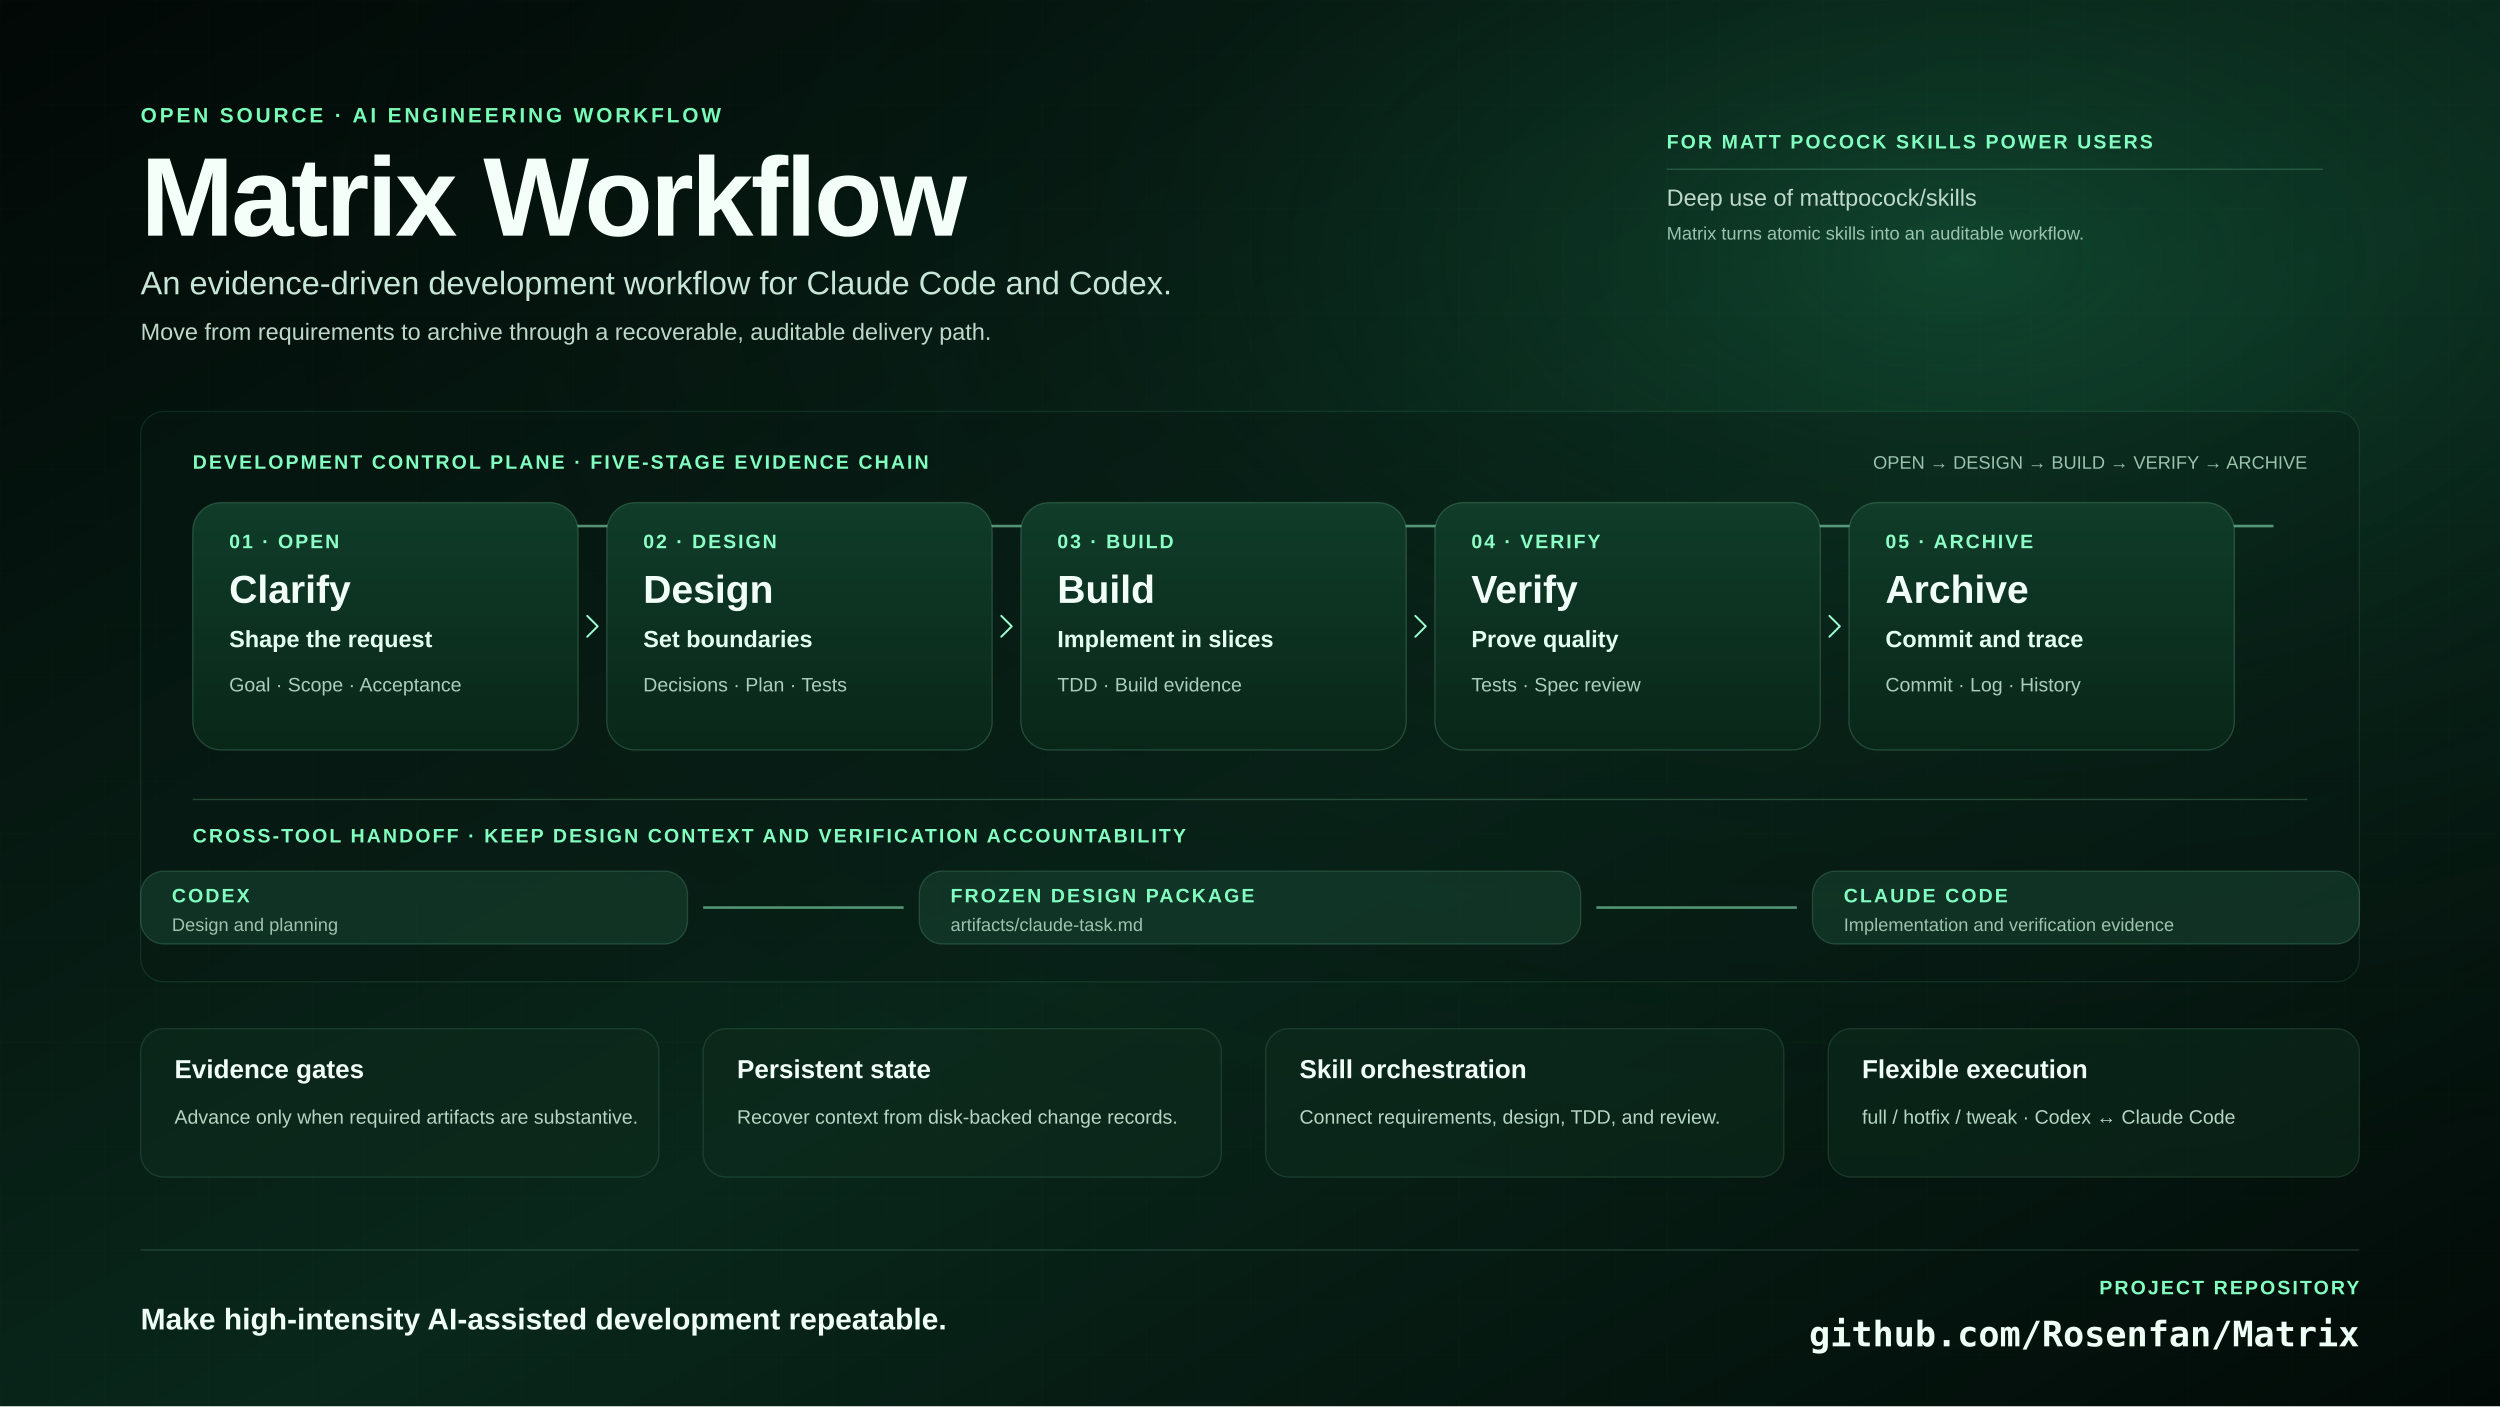
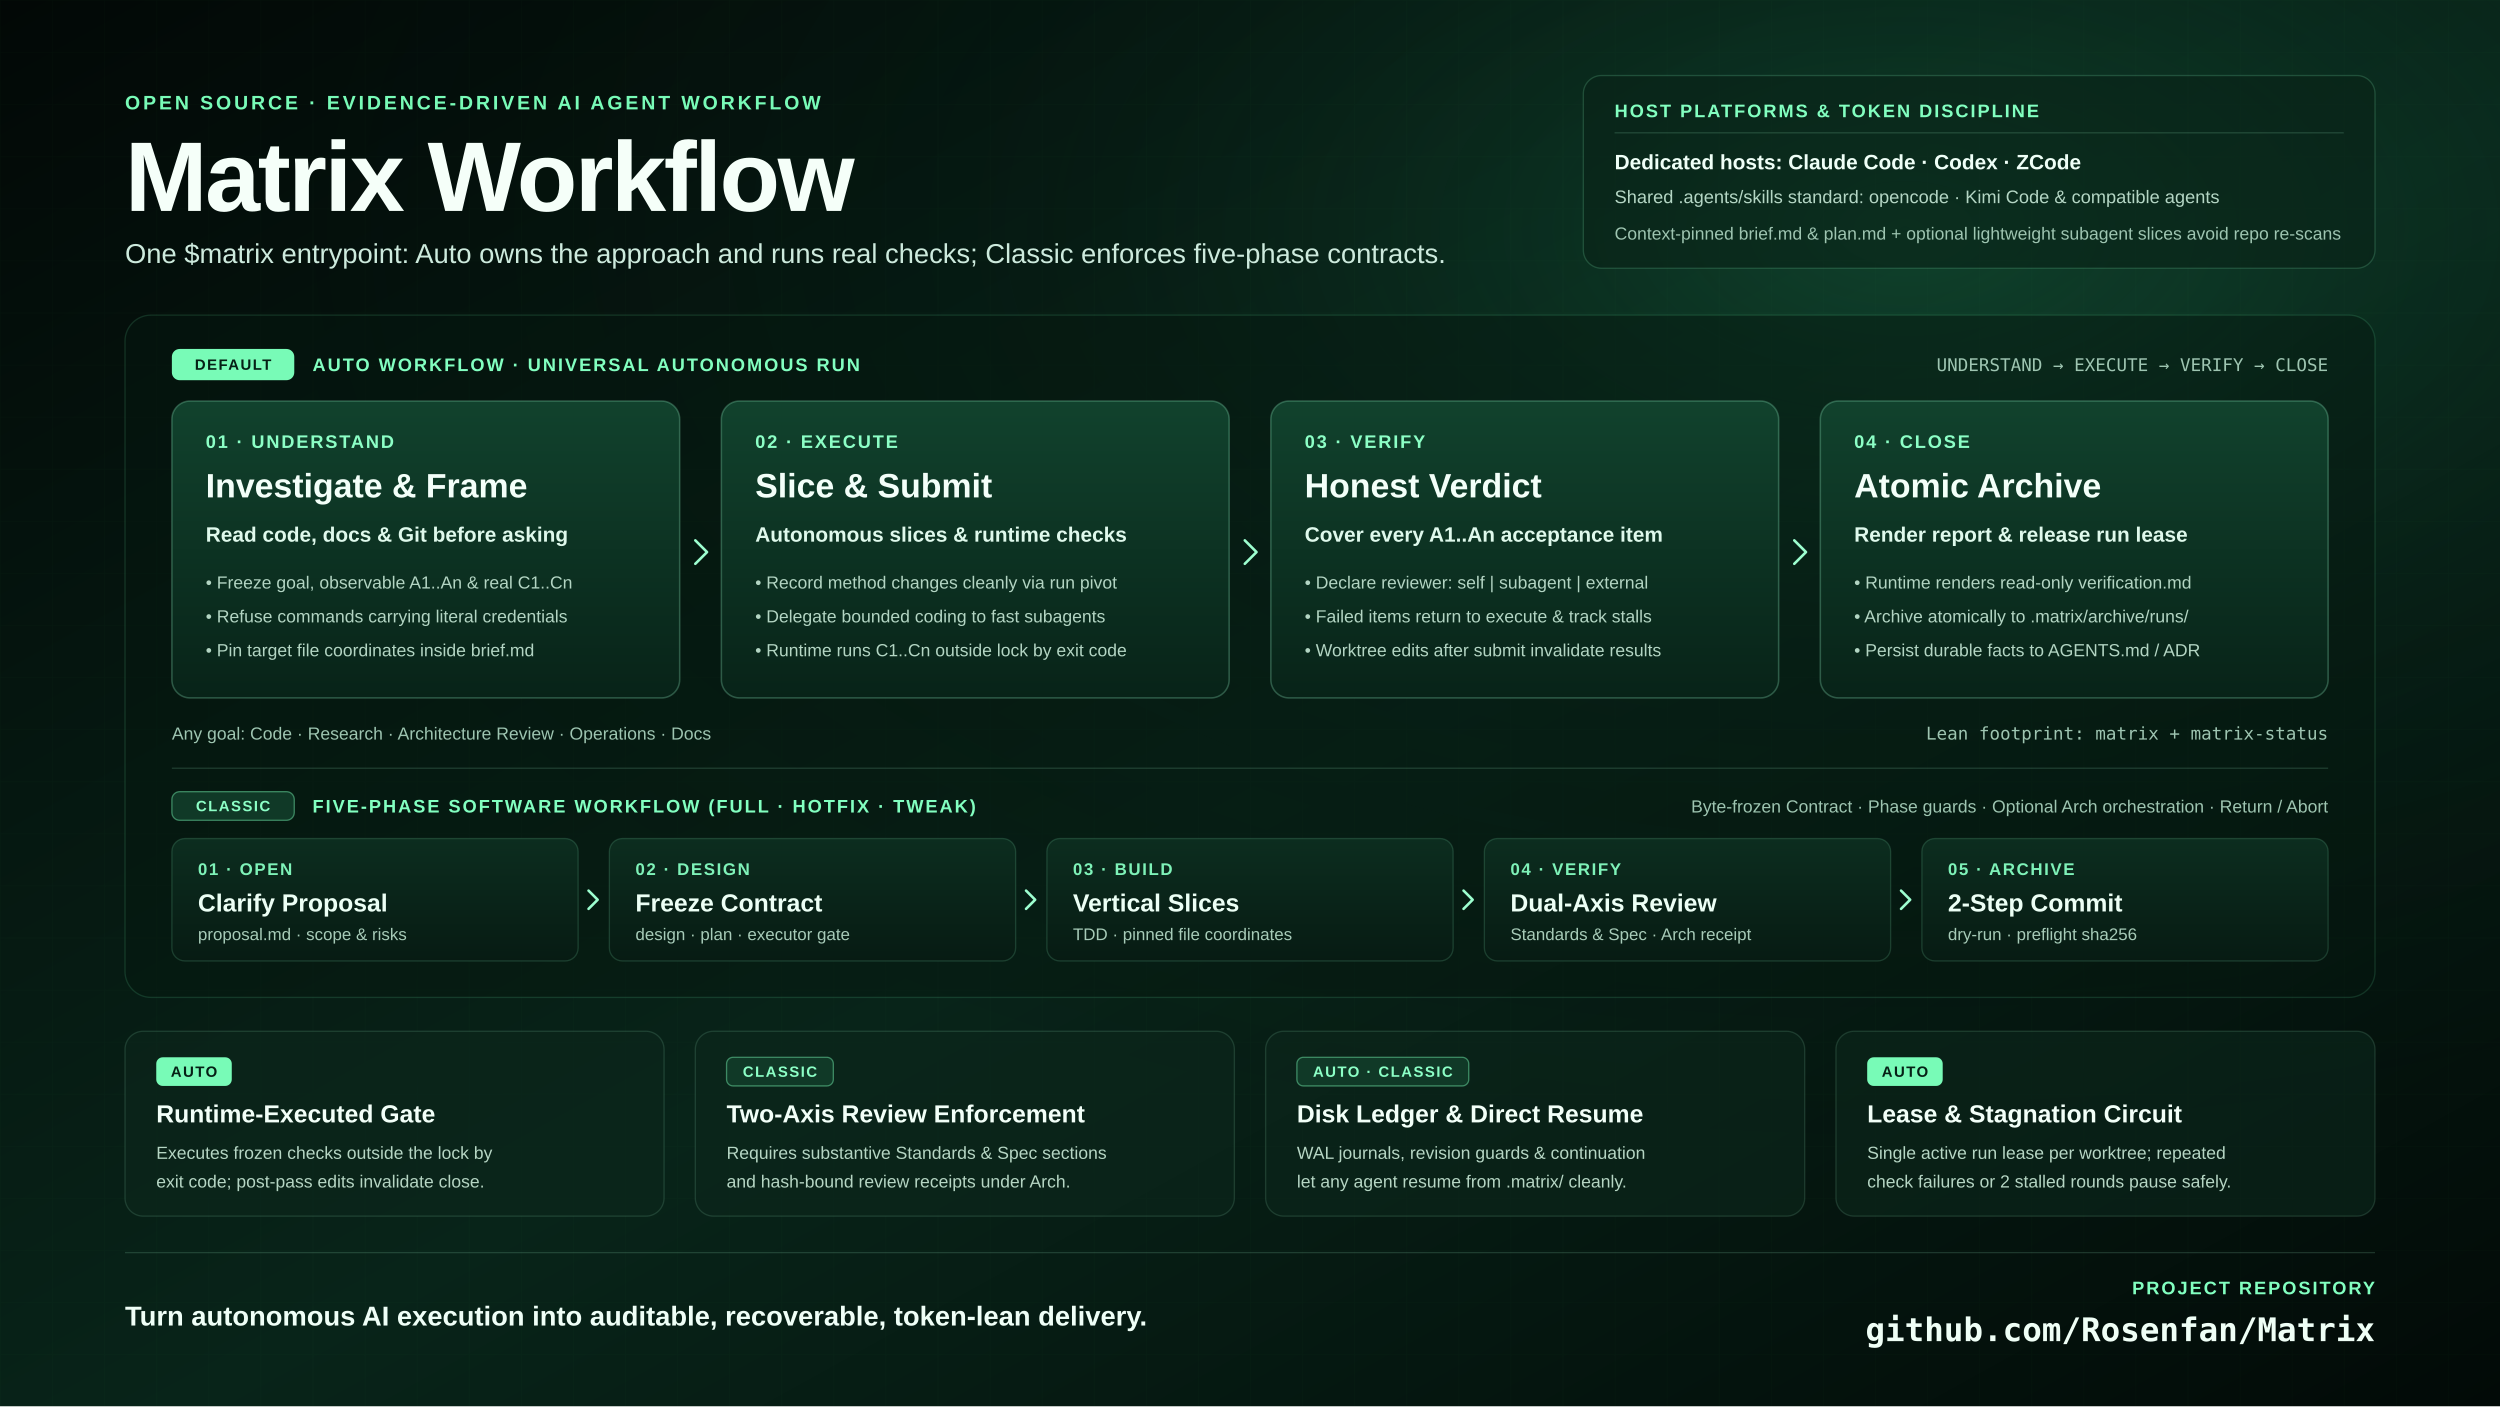
<svg xmlns="http://www.w3.org/2000/svg" width="1920" height="1080" viewBox="0 0 1920 1080" role="img" aria-labelledby="title description">
  <defs>
    <linearGradient id="bg" x1="0" y1="0" x2="1" y2="1">
-       <stop stop-color="#020806" />
-       <stop offset=".56" stop-color="#09271b" />
+       <stop offset="0" stop-color="#020806" />
+       <stop offset=".54" stop-color="#082419" />
      <stop offset="1" stop-color="#020a07" />
    </linearGradient>
-     <radialGradient id="hero" cx="78%" cy="18%" r="72%">
-       <stop stop-color="#1d7c51" stop-opacity=".38" />
-       <stop offset=".48" stop-color="#0b2d20" stop-opacity=".16" />
+     <radialGradient id="hero" cx="76%" cy="16%" r="70%">
+       <stop offset="0" stop-color="#1d7c51" stop-opacity=".36" />
+       <stop offset=".5" stop-color="#0b2d20" stop-opacity=".15" />
      <stop offset="1" stop-color="#020806" stop-opacity="0" />
    </radialGradient>
-     <linearGradient id="stage" x1="0" y1="0" x2="0" y2="1">
-       <stop stop-color="#103c29" />
-       <stop offset="1" stop-color="#092719" />
+     <linearGradient id="beam" x1="0" y1="0" x2="1" y2="0">
+       <stop offset="0" stop-color="#22ff9f" stop-opacity="0" />
+       <stop offset=".5" stop-color="#22ff9f" stop-opacity=".22" />
+       <stop offset="1" stop-color="#22ff9f" stop-opacity="0" />
+     </linearGradient>
+     <linearGradient id="autoCard" x1="0" y1="0" x2="0" y2="1">
+       <stop offset="0" stop-color="#11422d" />
+       <stop offset="1" stop-color="#082318" />
+     </linearGradient>
+     <linearGradient id="classicCard" x1="0" y1="0" x2="0" y2="1">
+       <stop offset="0" stop-color="#0c2d1f" />
+       <stop offset="1" stop-color="#071b13" />
    </linearGradient>
    <pattern id="grid" width="40" height="40" patternUnits="userSpaceOnUse">
-       <path d="M40 0H0V40" fill="none" stroke="#70ffb4" stroke-opacity=".014" />
+       <path d="M40 0H0V40" fill="none" stroke="#70ffb4" stroke-opacity=".016" />
    </pattern>
+     <filter id="glow">
+       <feGaussianBlur stdDeviation="5" result="b" />
+       <feMerge>
+         <feMergeNode in="b" />
+         <feMergeNode in="SourceGraphic" />
+       </feMerge>
+     </filter>
    <style>
-       .sans{font-family:Arial,'Helvetica Neue',sans-serif}.mono{font-family:Consolas,monospace}.eyebrow{font-size:16px;font-weight:700;letter-spacing:2.2px;fill:#78fbb7}.title{font-size:86px;font-weight:700;letter-spacing:-2px;fill:#f5fff9}.subtitle{font-size:25px;fill:#c8e6d7}.copy{font-size:18px;fill:#bed9ca}.label{font-size:15px;font-weight:700;letter-spacing:1.6px;fill:#82ffc0}.tiny{font-size:14px;fill:#9bc3ae}.stageEn{font-size:15px;font-weight:700;letter-spacing:1.5px;fill:#8cffc6}.stageTitle{font-size:30px;font-weight:700;fill:#f1fff8}.stageBody{font-size:18px;font-weight:700;fill:#e4fff0}.stageMeta{font-size:15px;fill:#accdbb}.featureTitle{font-size:20px;font-weight:700;fill:#f1fff8}.featureText{font-size:15px;fill:#b6d6c4}.footer{font-size:23px;font-weight:700;fill:#effff7}.panel{fill:#071a12;fill-opacity:.34;stroke:#70ffb4;stroke-opacity:.1;stroke-width:1}.stage{fill:url(#stage);stroke:#a4ffd0;stroke-opacity:.18;stroke-width:1}.handoff{fill:#153c2b;fill-opacity:.7;stroke:#a4ffd0;stroke-opacity:.16;stroke-width:1}.feature{fill:#0d2b1e;fill-opacity:.56;stroke:#a4ffd0;stroke-opacity:.12;stroke-width:1}.rail{stroke:#9dffd0;stroke-opacity:.52;stroke-width:2;fill:none}.divider{stroke:#a4ffd0;stroke-opacity:.16;stroke-width:1}.soft{stroke:#a4ffd0;stroke-opacity:.2;stroke-width:1}.chev{fill:none;stroke:#9dffd0;stroke-width:1.5;stroke-linecap:round;stroke-linejoin:round}
+       .sans{font-family:'Segoe UI',Arial,'Helvetica Neue',sans-serif}
+       .mono{font-family:Consolas,'SFMono-Regular',monospace}
+       .eyebrow{font-size:15px;font-weight:700;letter-spacing:2.2px;fill:#78fbb7}
+       .title{font-size:76px;font-weight:700;letter-spacing:-1.8px;fill:#f5fff9}
+       .subtitle{font-size:21px;fill:#cdeadd}
+       .label{font-size:14px;font-weight:700;letter-spacing:1.5px;fill:#82ffc0}
+       .tiny{font-size:13.5px;fill:#9ec5b1}
+       .hostPrimary{font-size:16px;font-weight:700;fill:#effff7}
+       .hostSub{font-size:14px;fill:#b4d6c4}
+       .stageStep{font-size:14px;font-weight:700;letter-spacing:1.4px;fill:#8cffc6}
+       .stageTitle{font-size:26px;font-weight:700;fill:#f3fff9}
+       .stageLead{font-size:16px;font-weight:700;fill:#dff9ec}
+       .stageBullet{font-size:13.5px;fill:#b3d5c3}
+       .classicStep{font-size:13px;font-weight:700;letter-spacing:1.2px;fill:#7ef2b8}
+       .classicTitle{font-size:19px;font-weight:700;fill:#ecfff5}
+       .classicMeta{font-size:13px;fill:#a7cbb8}
+       .featureTitle{font-size:19px;font-weight:700;fill:#f2fff8}
+       .featureText{font-size:13.5px;fill:#b6d6c4}
+       .badgeText{font-size:11.5px;font-weight:700;letter-spacing:1.1px;fill:#052015}
+       .badgeOutlineText{font-size:11.5px;font-weight:700;letter-spacing:1.1px;fill:#8cffc6}
+       .footer{font-size:21px;font-weight:700;fill:#effff7}
+       .panel{fill:#061710;fill-opacity:.48;stroke:#70ffb4;stroke-opacity:.14;stroke-width:1}
+       .hostBox{fill:#092218;fill-opacity:.62;stroke:#8cffc6;stroke-opacity:.18;stroke-width:1}
+       .autoStage{fill:url(#autoCard);stroke:#9dffd0;stroke-opacity:.26;stroke-width:1.2}
+       .classicStage{fill:url(#classicCard);stroke:#8cffc6;stroke-opacity:.16;stroke-width:1}
+       .feature{fill:#0b261b;fill-opacity:.64;stroke:#a4ffd0;stroke-opacity:.14;stroke-width:1}
+       .badgeFill{fill:#78fbb7}
+       .badgeOutline{fill:#103927;stroke:#78fbb7;stroke-opacity:.45;stroke-width:1}
+       .rail{stroke:#78fbb7;stroke-opacity:.5;stroke-width:2;fill:none}
+       .divider{stroke:#a4ffd0;stroke-opacity:.16;stroke-width:1}
+       .chev{fill:none;stroke:#9dffd0;stroke-width:2;stroke-linecap:round;stroke-linejoin:round}
    </style>
  </defs>
  <rect width="1920" height="1080" fill="url(#bg)" />
  <rect width="1920" height="1080" fill="url(#hero)" />
  <rect width="1920" height="1080" fill="url(#grid)" />
+   <path d="M96 226H1824" stroke="url(#beam)" stroke-width="1.5" />
  <g class="sans">
-     <text x="108" y="94" class="eyebrow">OPEN SOURCE · AI ENGINEERING WORKFLOW</text>
-     <text x="108" y="181" class="title">Matrix Workflow</text>
-     <text x="108" y="226" class="subtitle">An evidence-driven development workflow for Claude Code and Codex.</text>
-     <text x="108" y="261" class="copy">Move from requirements to archive through a recoverable, auditable delivery path.</text>
-     <g transform="translate(1280 92)">
-       <text x="0" y="22" class="label">FOR MATT POCOCK SKILLS POWER USERS</text>
-       <path d="M0 38H504" class="soft" />
-       <text x="0" y="66" class="copy">Deep use of mattpocock/skills</text>
-       <text x="0" y="92" class="tiny">Matrix turns atomic skills into an auditable workflow.</text>
-     </g>
-     <rect x="108" y="316" width="1704" height="438" rx="18" class="panel" />
-     <text x="148" y="360" class="label">DEVELOPMENT CONTROL PLANE · FIVE-STAGE EVIDENCE CHAIN</text>
-     <text x="1772" y="360" class="tiny" text-anchor="end">OPEN → DESIGN → BUILD → VERIFY → ARCHIVE</text>
-     <path d="M174 404H1746" class="rail" />
-     <g>
-       <g transform="translate(148 386)">
-         <rect width="296" height="190" rx="22" class="stage" />
-         <text x="28" y="35" class="stageEn">01 · OPEN</text>
-         <text x="28" y="77" class="stageTitle">Clarify</text>
-         <text x="28" y="111" class="stageBody">Shape the request</text>
-         <text x="28" y="145" class="stageMeta">Goal · Scope · Acceptance</text>
-       </g>
-       <g transform="translate(466 386)">
-         <rect width="296" height="190" rx="22" class="stage" />
-         <text x="28" y="35" class="stageEn">02 · DESIGN</text>
-         <text x="28" y="77" class="stageTitle">Design</text>
-         <text x="28" y="111" class="stageBody">Set boundaries</text>
-         <text x="28" y="145" class="stageMeta">Decisions · Plan · Tests</text>
-       </g>
-       <g transform="translate(784 386)">
-         <rect width="296" height="190" rx="22" class="stage" />
-         <text x="28" y="35" class="stageEn">03 · BUILD</text>
-         <text x="28" y="77" class="stageTitle">Build</text>
-         <text x="28" y="111" class="stageBody">Implement in slices</text>
-         <text x="28" y="145" class="stageMeta">TDD · Build evidence</text>
-       </g>
-       <g transform="translate(1102 386)">
-         <rect width="296" height="190" rx="22" class="stage" />
-         <text x="28" y="35" class="stageEn">04 · VERIFY</text>
-         <text x="28" y="77" class="stageTitle">Verify</text>
-         <text x="28" y="111" class="stageBody">Prove quality</text>
-         <text x="28" y="145" class="stageMeta">Tests · Spec review</text>
-       </g>
-       <g transform="translate(1420 386)">
-         <rect width="296" height="190" rx="22" class="stage" />
-         <text x="28" y="35" class="stageEn">05 · ARCHIVE</text>
-         <text x="28" y="77" class="stageTitle">Archive</text>
-         <text x="28" y="111" class="stageBody">Commit and trace</text>
-         <text x="28" y="145" class="stageMeta">Commit · Log · History</text>
-       </g>
-     </g>
-     <path d="M451 473l8 8-8 8M769 473l8 8-8 8M1087 473l8 8-8 8M1405 473l8 8-8 8" class="chev" />
-     <path d="M148 614H1772" class="soft" />
-     <text x="148" y="647" class="label">CROSS-TOOL HANDOFF · KEEP DESIGN CONTEXT AND VERIFICATION ACCOUNTABILITY</text>
-     <g transform="translate(108 669)">
-       <rect width="420" height="56" rx="18" class="handoff" />
-       <text x="24" y="24" class="label">CODEX</text>
-       <text x="24" y="46" class="tiny">Design and planning</text>
-       <path d="M432 28H586" class="rail" />
-       <rect x="598" width="508" height="56" rx="18" class="handoff" />
-       <text x="622" y="24" class="label">FROZEN DESIGN PACKAGE</text>
-       <text x="622" y="46" class="tiny">artifacts/claude-task.md</text>
-       <path d="M1118 28H1272" class="rail" />
-       <rect x="1284" width="420" height="56" rx="18" class="handoff" />
-       <text x="1308" y="24" class="label">CLAUDE CODE</text>
-       <text x="1308" y="46" class="tiny">Implementation and verification evidence</text>
-     </g>
-     <g>
-       <g transform="translate(108 790)">
-         <rect width="398" height="114" rx="18" class="feature" />
-         <text x="26" y="38" class="featureTitle">Evidence gates</text>
-         <text x="26" y="73" class="featureText">Advance only when required artifacts are substantive.</text>
-       </g>
-       <g transform="translate(540 790)">
-         <rect width="398" height="114" rx="18" class="feature" />
-         <text x="26" y="38" class="featureTitle">Persistent state</text>
-         <text x="26" y="73" class="featureText">Recover context from disk-backed change records.</text>
-       </g>
-       <g transform="translate(972 790)">
-         <rect width="398" height="114" rx="18" class="feature" />
-         <text x="26" y="38" class="featureTitle">Skill orchestration</text>
-         <text x="26" y="73" class="featureText">Connect requirements, design, TDD, and review.</text>
-       </g>
-       <g transform="translate(1404 790)">
-         <rect width="408" height="114" rx="18" class="feature" />
-         <text x="26" y="38" class="featureTitle">Flexible execution</text>
-         <text x="26" y="73" class="featureText">full / hotfix / tweak · Codex ↔ Claude Code</text>
-       </g>
-     </g>
-     <path d="M108 960H1812" class="divider" />
-     <text x="108" y="1021" class="footer">Make high-intensity AI-assisted development repeatable.</text>
-     <text x="1812" y="994" class="label" text-anchor="end">PROJECT REPOSITORY</text>
-     <text x="1812" y="1034" class="mono" font-size="27" font-weight="700" fill="#effff6" text-anchor="end">github.com/Rosenfan/Matrix</text>
+     <text x="96" y="84" class="eyebrow">OPEN SOURCE · EVIDENCE-DRIVEN AI AGENT WORKFLOW</text>
+     <text x="96" y="162" class="title">Matrix Workflow</text>
+     <text x="96" y="202" class="subtitle">One $matrix entrypoint: Auto owns the approach and runs real checks; Classic enforces five-phase contracts.</text>
+     <g transform="translate(1216 58)">
+       <rect width="608" height="148" rx="14" class="hostBox" />
+       <text x="24" y="32" class="label">HOST PLATFORMS &amp; TOKEN DISCIPLINE</text>
+       <path d="M24 44H584" class="divider" />
+       <text x="24" y="72" class="hostPrimary">Dedicated hosts: Claude Code · Codex · ZCode</text>
+       <text x="24" y="98" class="hostSub">Shared .agents/skills standard: opencode · Kimi Code &amp; compatible agents</text>
+       <text x="24" y="126" class="tiny">Context-pinned brief.md &amp; plan.md + optional lightweight subagent slices avoid repo re-scans</text>
+     </g>
+     <rect x="96" y="242" width="1728" height="524" rx="20" class="panel" />
+     <g transform="translate(132 268)">
+       <rect width="94" height="24" rx="6" class="badgeFill" />
+       <text x="47" y="16" text-anchor="middle" class="badgeText">DEFAULT</text>
+       <text x="108" y="17" class="label">AUTO WORKFLOW · UNIVERSAL AUTONOMOUS RUN</text>
+       <text x="1656" y="17" text-anchor="end" class="tiny mono">UNDERSTAND → EXECUTE → VERIFY → CLOSE</text>
+     </g>
+     <path d="M160 424H1760" class="rail" filter="url(#glow)" />
+     <g transform="translate(132 308)">
+       <rect width="390" height="228" rx="14" class="autoStage" />
+       <text x="26" y="36" class="stageStep">01 · UNDERSTAND</text>
+       <text x="26" y="74" class="stageTitle">Investigate &amp; Frame</text>
+       <text x="26" y="108" class="stageLead">Read code, docs &amp; Git before asking</text>
+       <text x="26" y="144" class="stageBullet">• Freeze goal, observable A1..An &amp; real C1..Cn</text>
+       <text x="26" y="170" class="stageBullet">• Refuse commands carrying literal credentials</text>
+       <text x="26" y="196" class="stageBullet">• Pin target file coordinates inside brief.md</text>
+     </g>
+     <g transform="translate(554 308)">
+       <rect width="390" height="228" rx="14" class="autoStage" />
+       <text x="26" y="36" class="stageStep">02 · EXECUTE</text>
+       <text x="26" y="74" class="stageTitle">Slice &amp; Submit</text>
+       <text x="26" y="108" class="stageLead">Autonomous slices &amp; runtime checks</text>
+       <text x="26" y="144" class="stageBullet">• Record method changes cleanly via run pivot</text>
+       <text x="26" y="170" class="stageBullet">• Delegate bounded coding to fast subagents</text>
+       <text x="26" y="196" class="stageBullet">• Runtime runs C1..Cn outside lock by exit code</text>
+     </g>
+     <g transform="translate(976 308)">
+       <rect width="390" height="228" rx="14" class="autoStage" />
+       <text x="26" y="36" class="stageStep">03 · VERIFY</text>
+       <text x="26" y="74" class="stageTitle">Honest Verdict</text>
+       <text x="26" y="108" class="stageLead">Cover every A1..An acceptance item</text>
+       <text x="26" y="144" class="stageBullet">• Declare reviewer: self | subagent | external</text>
+       <text x="26" y="170" class="stageBullet">• Failed items return to execute &amp; track stalls</text>
+       <text x="26" y="196" class="stageBullet">• Worktree edits after submit invalidate results</text>
+     </g>
+     <g transform="translate(1398 308)">
+       <rect width="390" height="228" rx="14" class="autoStage" />
+       <text x="26" y="36" class="stageStep">04 · CLOSE</text>
+       <text x="26" y="74" class="stageTitle">Atomic Archive</text>
+       <text x="26" y="108" class="stageLead">Render report &amp; release run lease</text>
+       <text x="26" y="144" class="stageBullet">• Runtime renders read-only verification.md</text>
+       <text x="26" y="170" class="stageBullet">• Archive atomically to .matrix/archive/runs/</text>
+       <text x="26" y="196" class="stageBullet">• Persist durable facts to AGENTS.md / ADR</text>
+     </g>
+     <path d="M534 415l9 9-9 9M956 415l9 9-9 9M1378 415l9 9-9 9" class="chev" />
+     <text x="132" y="568" class="tiny">Any goal: Code · Research · Architecture Review · Operations · Docs</text>
+     <text x="1788" y="568" text-anchor="end" class="tiny mono">Lean footprint: matrix + matrix-status</text>
+     <path d="M132 590H1788" class="divider" />
+     <g transform="translate(132 608)">
+       <rect width="94" height="22" rx="6" class="badgeOutline" />
+       <text x="47" y="15" text-anchor="middle" class="badgeOutlineText">CLASSIC</text>
+       <text x="108" y="16" class="label">FIVE-PHASE SOFTWARE WORKFLOW (FULL · HOTFIX · TWEAK)</text>
+       <text x="1656" y="16" text-anchor="end" class="tiny">Byte-frozen Contract · Phase guards · Optional Arch orchestration · Return / Abort</text>
+     </g>
+     <g transform="translate(132 644)">
+       <g transform="translate(0 0)">
+         <rect width="312" height="94" rx="10" class="classicStage" />
+         <text x="20" y="28" class="classicStep">01 · OPEN</text>
+         <text x="20" y="56" class="classicTitle">Clarify Proposal</text>
+         <text x="20" y="78" class="classicMeta">proposal.md · scope &amp; risks</text>
+       </g>
+       <g transform="translate(336 0)">
+         <rect width="312" height="94" rx="10" class="classicStage" />
+         <text x="20" y="28" class="classicStep">02 · DESIGN</text>
+         <text x="20" y="56" class="classicTitle">Freeze Contract</text>
+         <text x="20" y="78" class="classicMeta">design · plan · executor gate</text>
+       </g>
+       <g transform="translate(672 0)">
+         <rect width="312" height="94" rx="10" class="classicStage" />
+         <text x="20" y="28" class="classicStep">03 · BUILD</text>
+         <text x="20" y="56" class="classicTitle">Vertical Slices</text>
+         <text x="20" y="78" class="classicMeta">TDD · pinned file coordinates</text>
+       </g>
+       <g transform="translate(1008 0)">
+         <rect width="312" height="94" rx="10" class="classicStage" />
+         <text x="20" y="28" class="classicStep">04 · VERIFY</text>
+         <text x="20" y="56" class="classicTitle">Dual-Axis Review</text>
+         <text x="20" y="78" class="classicMeta">Standards &amp; Spec · Arch receipt</text>
+       </g>
+       <g transform="translate(1344 0)">
+         <rect width="312" height="94" rx="10" class="classicStage" />
+         <text x="20" y="28" class="classicStep">05 · ARCHIVE</text>
+         <text x="20" y="56" class="classicTitle">2-Step Commit</text>
+         <text x="20" y="78" class="classicMeta">dry-run · preflight sha256</text>
+       </g>
+       <path d="M320 40l7 7-7 7M656 40l7 7-7 7M992 40l7 7-7 7M1328 40l7 7-7 7" class="chev" />
+     </g>
+     <g transform="translate(96 792)">
+       <g transform="translate(0 0)">
+         <rect width="414" height="142" rx="14" class="feature" />
+         <rect x="24" y="20" width="58" height="22" rx="5" class="badgeFill" />
+         <text x="53" y="35" text-anchor="middle" class="badgeText">AUTO</text>
+         <text x="24" y="70" class="featureTitle">Runtime-Executed Gate</text>
+         <text x="24" y="98" class="featureText">Executes frozen checks outside the lock by</text>
+         <text x="24" y="120" class="featureText">exit code; post-pass edits invalidate close.</text>
+       </g>
+       <g transform="translate(438 0)">
+         <rect width="414" height="142" rx="14" class="feature" />
+         <rect x="24" y="20" width="82" height="22" rx="5" class="badgeOutline" />
+         <text x="65" y="35" text-anchor="middle" class="badgeOutlineText">CLASSIC</text>
+         <text x="24" y="70" class="featureTitle">Two-Axis Review Enforcement</text>
+         <text x="24" y="98" class="featureText">Requires substantive Standards &amp; Spec sections</text>
+         <text x="24" y="120" class="featureText">and hash-bound review receipts under Arch.</text>
+       </g>
+       <g transform="translate(876 0)">
+         <rect width="414" height="142" rx="14" class="feature" />
+         <rect x="24" y="20" width="132" height="22" rx="5" class="badgeOutline" />
+         <text x="90" y="35" text-anchor="middle" class="badgeOutlineText">AUTO · CLASSIC</text>
+         <text x="24" y="70" class="featureTitle">Disk Ledger &amp; Direct Resume</text>
+         <text x="24" y="98" class="featureText">WAL journals, revision guards &amp; continuation</text>
+         <text x="24" y="120" class="featureText">let any agent resume from .matrix/ cleanly.</text>
+       </g>
+       <g transform="translate(1314 0)">
+         <rect width="414" height="142" rx="14" class="feature" />
+         <rect x="24" y="20" width="58" height="22" rx="5" class="badgeFill" />
+         <text x="53" y="35" text-anchor="middle" class="badgeText">AUTO</text>
+         <text x="24" y="70" class="featureTitle">Lease &amp; Stagnation Circuit</text>
+         <text x="24" y="98" class="featureText">Single active run lease per worktree; repeated</text>
+         <text x="24" y="120" class="featureText">check failures or 2 stalled rounds pause safely.</text>
+       </g>
+     </g>
+     <path d="M96 962H1824" class="divider" />
+     <text x="96" y="1018" class="footer">Turn autonomous AI execution into auditable, recoverable, token-lean delivery.</text>
+     <text x="1824" y="994" text-anchor="end" class="label">PROJECT REPOSITORY</text>
+     <text x="1824" y="1030" text-anchor="end" class="mono" font-size="25" font-weight="700" fill="#effff6">github.com/Rosenfan/Matrix</text>
  </g>
</svg>
